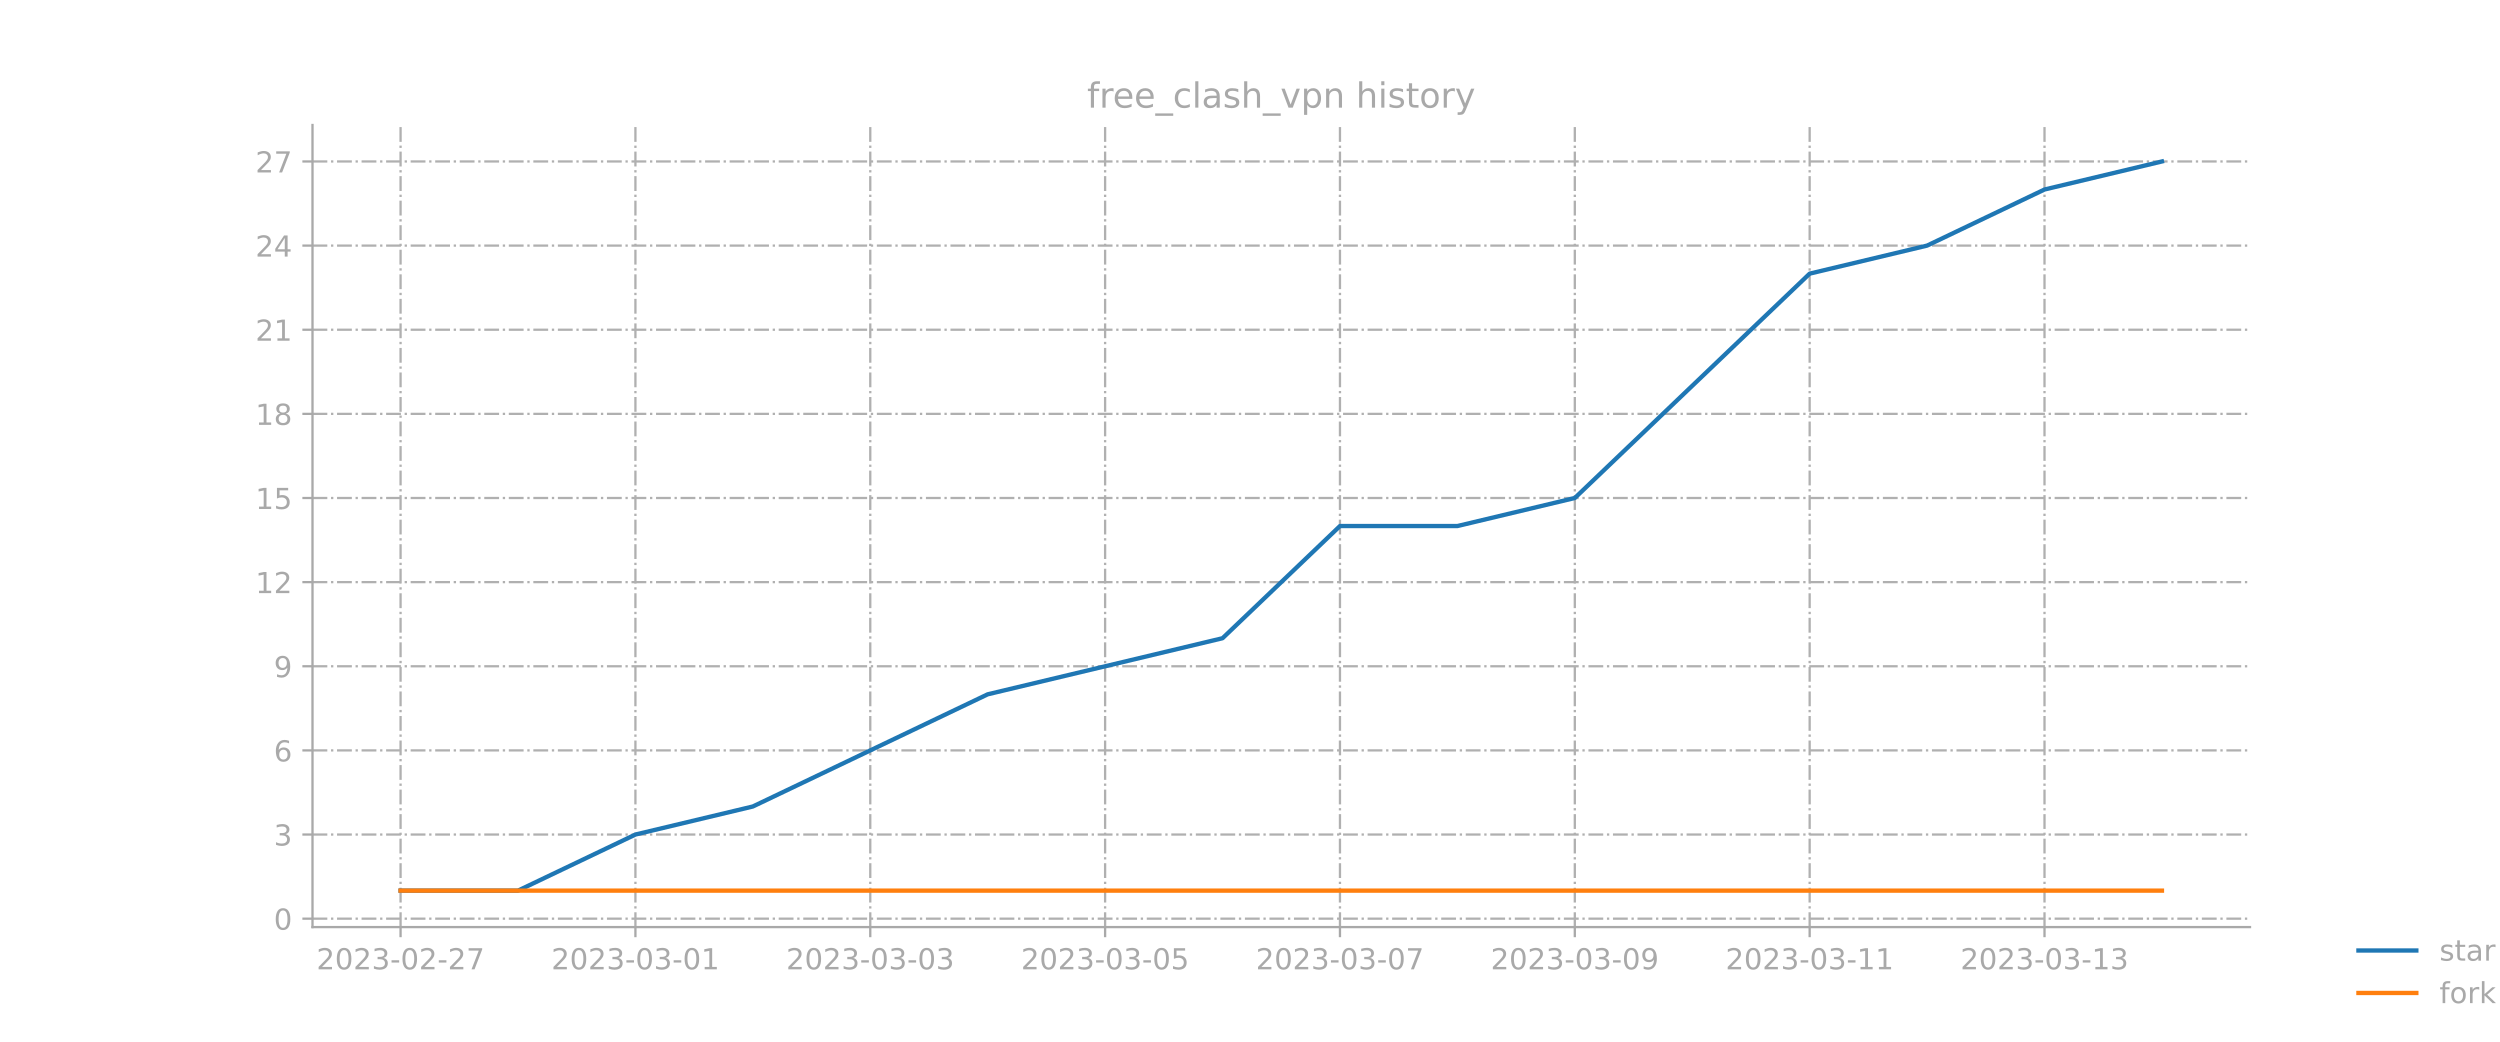
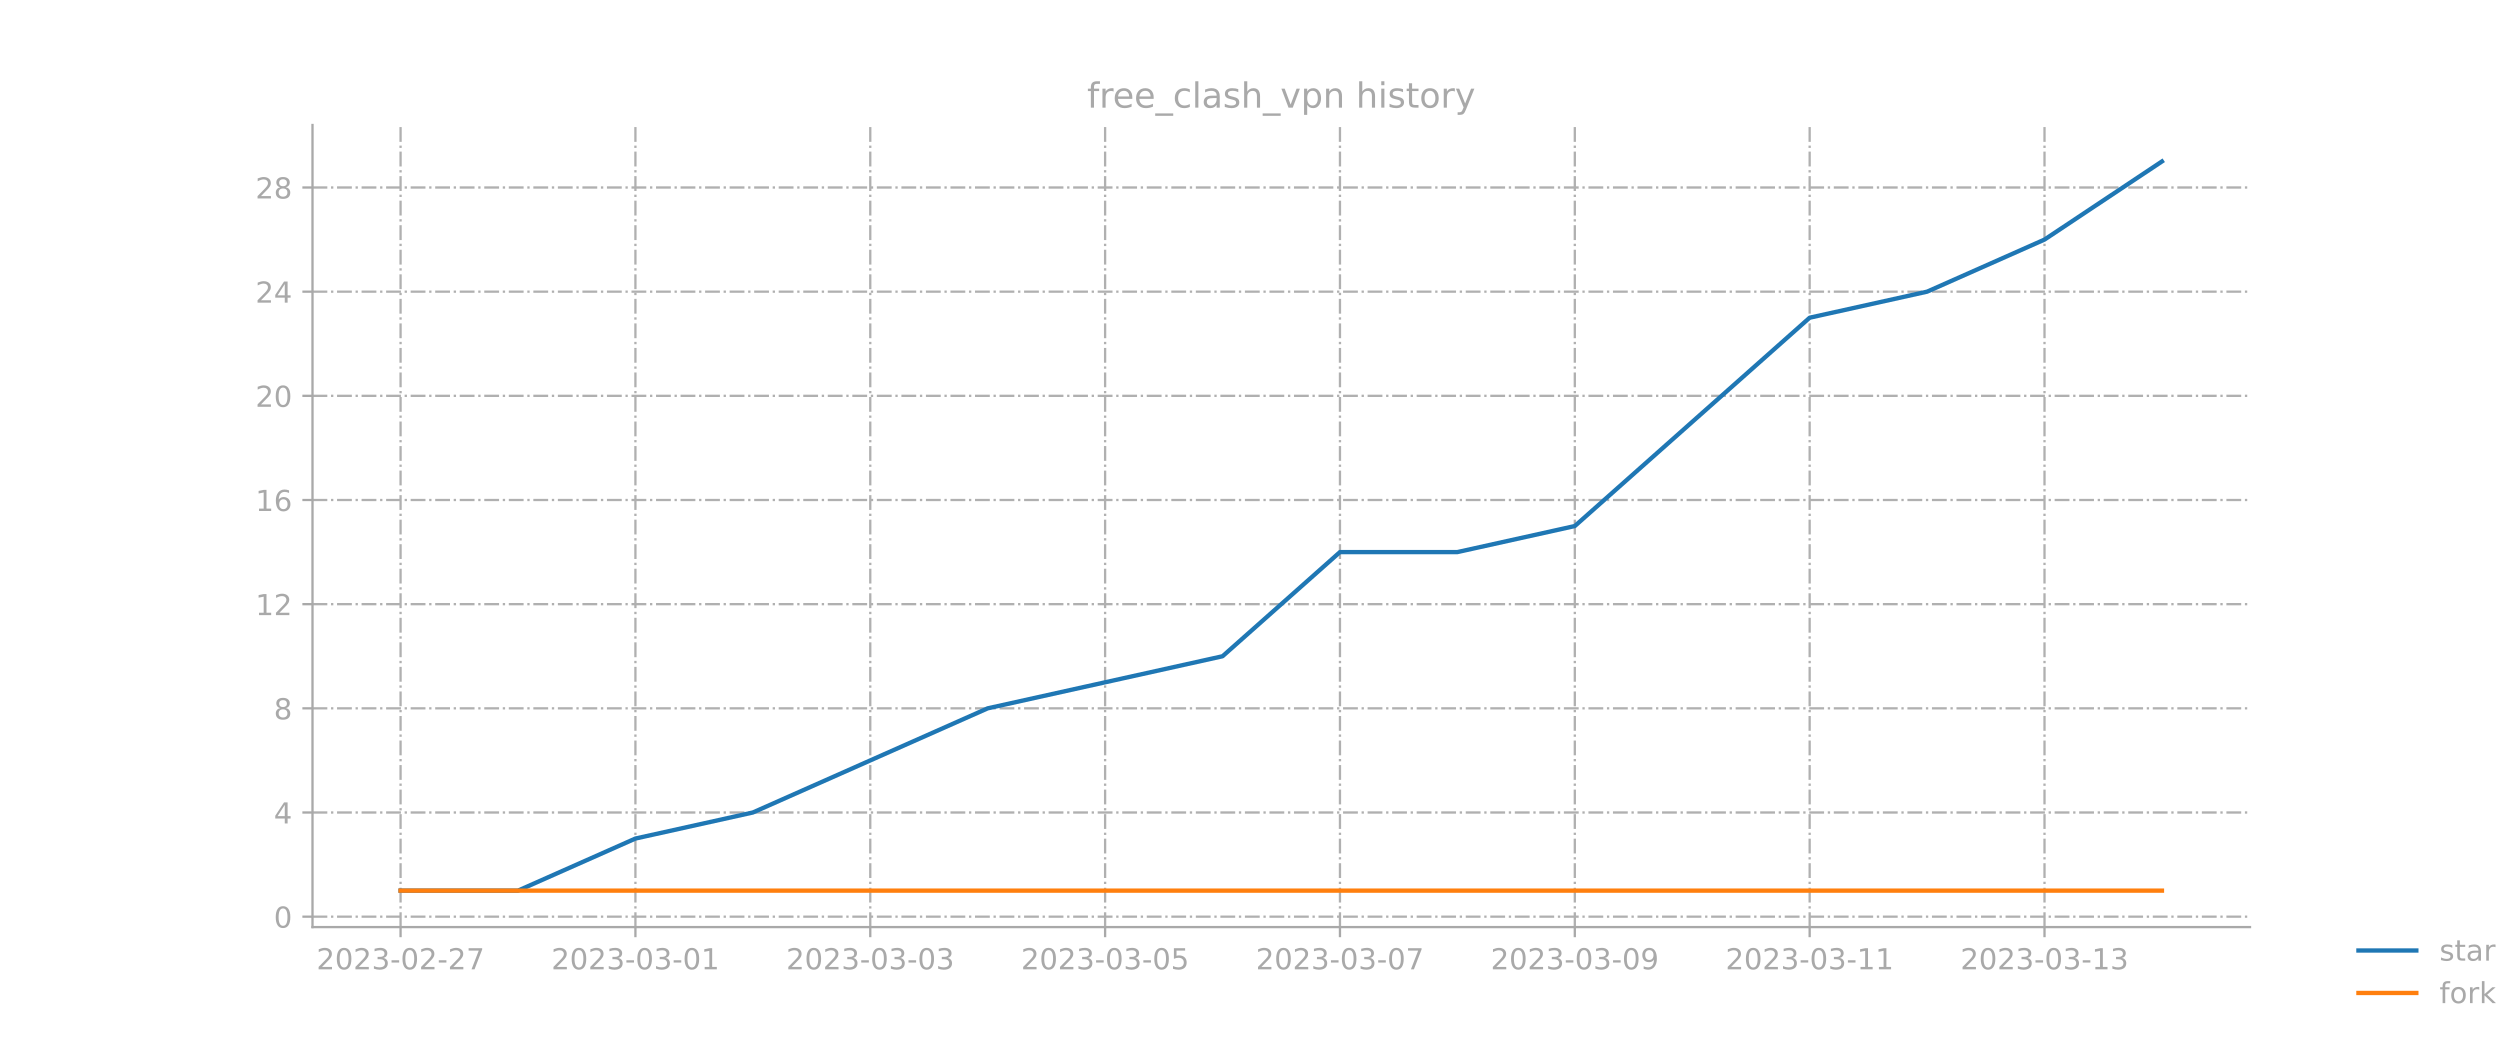
<svg xmlns="http://www.w3.org/2000/svg" xmlns:xlink="http://www.w3.org/1999/xlink" width="864pt" height="360pt" viewBox="0 0 864 360" version="1.1">
  <defs>
    <style type="text/css">*{stroke-linejoin: round; stroke-linecap: butt}</style>
  </defs>
  <g id="figure_1">
    <g id="patch_1">
      <path d="M 0 360  L 864 360  L 864 0  L 0 0  L 0 360  z " style="fill: none; opacity: 0" />
    </g>
    <g id="axes_1">
      <g id="patch_2">
        <path d="M 108 320.4  L 777.6 320.4  L 777.6 43.2  L 108 43.2  L 108 320.4  z " style="fill: none; opacity: 0" />
      </g>
      <g id="matplotlib.axis_1">
        <g id="xtick_1">
          <g id="line2d_1">
-             <path d="M 138.436 320.4  L 138.436 43.2  " clip-path="url(#p4482d2d69e)" style="fill: none; stroke-dasharray: 5.12,1.28,0.8,1.28; stroke-dashoffset: 0; stroke: #b0b0b0; stroke-width: 0.8" />
+             <path d="M 138.436 320.4  L 138.436 43.2  " clip-path="url(#pb72d100322)" style="fill: none; stroke-dasharray: 5.12,1.28,0.8,1.28; stroke-dashoffset: 0; stroke: #b0b0b0; stroke-width: 0.8" />
          </g>
          <g id="line2d_2">
            <defs>
-               <path id="m3c33c152c5" d="M 0 0  L 0 3.5  " style="stroke: #a9a9a9; stroke-width: 0.8" />
+               <path id="m848efcab27" d="M 0 0  L 0 3.5  " style="stroke: #a9a9a9; stroke-width: 0.8" />
            </defs>
            <g>
-               <use xlink:href="#m3c33c152c5" x="138.436" y="320.4" style="fill: #a9a9a9; stroke: #a9a9a9; stroke-width: 0.8" />
+               <use xlink:href="#m848efcab27" x="138.436" y="320.4" style="fill: #a9a9a9; stroke: #a9a9a9; stroke-width: 0.8" />
            </g>
          </g>
          <g id="text_1">
            <g style="fill: #a9a9a9" transform="translate(109.3786 334.9984) scale(0.1 -0.1)">
              <defs>
                <path id="DejaVuSans-32" d="M 1228 531  L 3431 531  L 3431 0  L 469 0  L 469 531  Q 828 903 1448 1529  Q 2069 2156 2228 2338  Q 2531 2678 2651 2914  Q 2772 3150 2772 3378  Q 2772 3750 2511 3984  Q 2250 4219 1831 4219  Q 1534 4219 1204 4116  Q 875 4013 500 3803  L 500 4441  Q 881 4594 1212 4672  Q 1544 4750 1819 4750  Q 2544 4750 2975 4387  Q 3406 4025 3406 3419  Q 3406 3131 3298 2873  Q 3191 2616 2906 2266  Q 2828 2175 2409 1742  Q 1991 1309 1228 531  z " transform="scale(0.015625)" />
                <path id="DejaVuSans-30" d="M 2034 4250  Q 1547 4250 1301 3770  Q 1056 3291 1056 2328  Q 1056 1369 1301 889  Q 1547 409 2034 409  Q 2525 409 2770 889  Q 3016 1369 3016 2328  Q 3016 3291 2770 3770  Q 2525 4250 2034 4250  z M 2034 4750  Q 2819 4750 3233 4129  Q 3647 3509 3647 2328  Q 3647 1150 3233 529  Q 2819 -91 2034 -91  Q 1250 -91 836 529  Q 422 1150 422 2328  Q 422 3509 836 4129  Q 1250 4750 2034 4750  z " transform="scale(0.015625)" />
                <path id="DejaVuSans-33" d="M 2597 2516  Q 3050 2419 3304 2112  Q 3559 1806 3559 1356  Q 3559 666 3084 287  Q 2609 -91 1734 -91  Q 1441 -91 1130 -33  Q 819 25 488 141  L 488 750  Q 750 597 1062 519  Q 1375 441 1716 441  Q 2309 441 2620 675  Q 2931 909 2931 1356  Q 2931 1769 2642 2001  Q 2353 2234 1838 2234  L 1294 2234  L 1294 2753  L 1863 2753  Q 2328 2753 2575 2939  Q 2822 3125 2822 3475  Q 2822 3834 2567 4026  Q 2313 4219 1838 4219  Q 1578 4219 1281 4162  Q 984 4106 628 3988  L 628 4550  Q 988 4650 1302 4700  Q 1616 4750 1894 4750  Q 2613 4750 3031 4423  Q 3450 4097 3450 3541  Q 3450 3153 3228 2886  Q 3006 2619 2597 2516  z " transform="scale(0.015625)" />
                <path id="DejaVuSans-2d" d="M 313 2009  L 1997 2009  L 1997 1497  L 313 1497  L 313 2009  z " transform="scale(0.015625)" />
                <path id="DejaVuSans-37" d="M 525 4666  L 3525 4666  L 3525 4397  L 1831 0  L 1172 0  L 2766 4134  L 525 4134  L 525 4666  z " transform="scale(0.015625)" />
              </defs>
              <use xlink:href="#DejaVuSans-32" />
              <use xlink:href="#DejaVuSans-30" x="63.623" />
              <use xlink:href="#DejaVuSans-32" x="127.246" />
              <use xlink:href="#DejaVuSans-33" x="190.869" />
              <use xlink:href="#DejaVuSans-2d" x="254.492" />
              <use xlink:href="#DejaVuSans-30" x="290.576" />
              <use xlink:href="#DejaVuSans-32" x="354.199" />
              <use xlink:href="#DejaVuSans-2d" x="417.822" />
              <use xlink:href="#DejaVuSans-32" x="453.906" />
              <use xlink:href="#DejaVuSans-37" x="517.529" />
            </g>
          </g>
        </g>
        <g id="xtick_2">
          <g id="line2d_3">
-             <path d="M 219.6 320.4  L 219.6 43.2  " clip-path="url(#p4482d2d69e)" style="fill: none; stroke-dasharray: 5.12,1.28,0.8,1.28; stroke-dashoffset: 0; stroke: #b0b0b0; stroke-width: 0.8" />
+             <path d="M 219.6 320.4  L 219.6 43.2  " clip-path="url(#pb72d100322)" style="fill: none; stroke-dasharray: 5.12,1.28,0.8,1.28; stroke-dashoffset: 0; stroke: #b0b0b0; stroke-width: 0.8" />
          </g>
          <g id="line2d_4">
            <g>
-               <use xlink:href="#m3c33c152c5" x="219.6" y="320.4" style="fill: #a9a9a9; stroke: #a9a9a9; stroke-width: 0.8" />
+               <use xlink:href="#m848efcab27" x="219.6" y="320.4" style="fill: #a9a9a9; stroke: #a9a9a9; stroke-width: 0.8" />
            </g>
          </g>
          <g id="text_2">
            <g style="fill: #a9a9a9" transform="translate(190.5422 334.9984) scale(0.1 -0.1)">
              <defs>
                <path id="DejaVuSans-31" d="M 794 531  L 1825 531  L 1825 4091  L 703 3866  L 703 4441  L 1819 4666  L 2450 4666  L 2450 531  L 3481 531  L 3481 0  L 794 0  L 794 531  z " transform="scale(0.015625)" />
              </defs>
              <use xlink:href="#DejaVuSans-32" />
              <use xlink:href="#DejaVuSans-30" x="63.623" />
              <use xlink:href="#DejaVuSans-32" x="127.246" />
              <use xlink:href="#DejaVuSans-33" x="190.869" />
              <use xlink:href="#DejaVuSans-2d" x="254.492" />
              <use xlink:href="#DejaVuSans-30" x="290.576" />
              <use xlink:href="#DejaVuSans-33" x="354.199" />
              <use xlink:href="#DejaVuSans-2d" x="417.822" />
              <use xlink:href="#DejaVuSans-30" x="453.906" />
              <use xlink:href="#DejaVuSans-31" x="517.529" />
            </g>
          </g>
        </g>
        <g id="xtick_3">
          <g id="line2d_5">
-             <path d="M 300.764 320.4  L 300.764 43.2  " clip-path="url(#p4482d2d69e)" style="fill: none; stroke-dasharray: 5.12,1.28,0.8,1.28; stroke-dashoffset: 0; stroke: #b0b0b0; stroke-width: 0.8" />
+             <path d="M 300.764 320.4  L 300.764 43.2  " clip-path="url(#pb72d100322)" style="fill: none; stroke-dasharray: 5.12,1.28,0.8,1.28; stroke-dashoffset: 0; stroke: #b0b0b0; stroke-width: 0.8" />
          </g>
          <g id="line2d_6">
            <g>
-               <use xlink:href="#m3c33c152c5" x="300.764" y="320.4" style="fill: #a9a9a9; stroke: #a9a9a9; stroke-width: 0.8" />
+               <use xlink:href="#m848efcab27" x="300.764" y="320.4" style="fill: #a9a9a9; stroke: #a9a9a9; stroke-width: 0.8" />
            </g>
          </g>
          <g id="text_3">
            <g style="fill: #a9a9a9" transform="translate(271.7058 334.9984) scale(0.1 -0.1)">
              <use xlink:href="#DejaVuSans-32" />
              <use xlink:href="#DejaVuSans-30" x="63.623" />
              <use xlink:href="#DejaVuSans-32" x="127.246" />
              <use xlink:href="#DejaVuSans-33" x="190.869" />
              <use xlink:href="#DejaVuSans-2d" x="254.492" />
              <use xlink:href="#DejaVuSans-30" x="290.576" />
              <use xlink:href="#DejaVuSans-33" x="354.199" />
              <use xlink:href="#DejaVuSans-2d" x="417.822" />
              <use xlink:href="#DejaVuSans-30" x="453.906" />
              <use xlink:href="#DejaVuSans-33" x="517.529" />
            </g>
          </g>
        </g>
        <g id="xtick_4">
          <g id="line2d_7">
-             <path d="M 381.927 320.4  L 381.927 43.2  " clip-path="url(#p4482d2d69e)" style="fill: none; stroke-dasharray: 5.12,1.28,0.8,1.28; stroke-dashoffset: 0; stroke: #b0b0b0; stroke-width: 0.8" />
+             <path d="M 381.927 320.4  L 381.927 43.2  " clip-path="url(#pb72d100322)" style="fill: none; stroke-dasharray: 5.12,1.28,0.8,1.28; stroke-dashoffset: 0; stroke: #b0b0b0; stroke-width: 0.8" />
          </g>
          <g id="line2d_8">
            <g>
-               <use xlink:href="#m3c33c152c5" x="381.927" y="320.4" style="fill: #a9a9a9; stroke: #a9a9a9; stroke-width: 0.8" />
+               <use xlink:href="#m848efcab27" x="381.927" y="320.4" style="fill: #a9a9a9; stroke: #a9a9a9; stroke-width: 0.8" />
            </g>
          </g>
          <g id="text_4">
            <g style="fill: #a9a9a9" transform="translate(352.8695 334.9984) scale(0.1 -0.1)">
              <defs>
                <path id="DejaVuSans-35" d="M 691 4666  L 3169 4666  L 3169 4134  L 1269 4134  L 1269 2991  Q 1406 3038 1543 3061  Q 1681 3084 1819 3084  Q 2600 3084 3056 2656  Q 3513 2228 3513 1497  Q 3513 744 3044 326  Q 2575 -91 1722 -91  Q 1428 -91 1123 -41  Q 819 9 494 109  L 494 744  Q 775 591 1075 516  Q 1375 441 1709 441  Q 2250 441 2565 725  Q 2881 1009 2881 1497  Q 2881 1984 2565 2268  Q 2250 2553 1709 2553  Q 1456 2553 1204 2497  Q 953 2441 691 2322  L 691 4666  z " transform="scale(0.015625)" />
              </defs>
              <use xlink:href="#DejaVuSans-32" />
              <use xlink:href="#DejaVuSans-30" x="63.623" />
              <use xlink:href="#DejaVuSans-32" x="127.246" />
              <use xlink:href="#DejaVuSans-33" x="190.869" />
              <use xlink:href="#DejaVuSans-2d" x="254.492" />
              <use xlink:href="#DejaVuSans-30" x="290.576" />
              <use xlink:href="#DejaVuSans-33" x="354.199" />
              <use xlink:href="#DejaVuSans-2d" x="417.822" />
              <use xlink:href="#DejaVuSans-30" x="453.906" />
              <use xlink:href="#DejaVuSans-35" x="517.529" />
            </g>
          </g>
        </g>
        <g id="xtick_5">
          <g id="line2d_9">
-             <path d="M 463.091 320.4  L 463.091 43.2  " clip-path="url(#p4482d2d69e)" style="fill: none; stroke-dasharray: 5.12,1.28,0.8,1.28; stroke-dashoffset: 0; stroke: #b0b0b0; stroke-width: 0.8" />
+             <path d="M 463.091 320.4  L 463.091 43.2  " clip-path="url(#pb72d100322)" style="fill: none; stroke-dasharray: 5.12,1.28,0.8,1.28; stroke-dashoffset: 0; stroke: #b0b0b0; stroke-width: 0.8" />
          </g>
          <g id="line2d_10">
            <g>
-               <use xlink:href="#m3c33c152c5" x="463.091" y="320.4" style="fill: #a9a9a9; stroke: #a9a9a9; stroke-width: 0.8" />
+               <use xlink:href="#m848efcab27" x="463.091" y="320.4" style="fill: #a9a9a9; stroke: #a9a9a9; stroke-width: 0.8" />
            </g>
          </g>
          <g id="text_5">
            <g style="fill: #a9a9a9" transform="translate(434.0331 334.9984) scale(0.1 -0.1)">
              <use xlink:href="#DejaVuSans-32" />
              <use xlink:href="#DejaVuSans-30" x="63.623" />
              <use xlink:href="#DejaVuSans-32" x="127.246" />
              <use xlink:href="#DejaVuSans-33" x="190.869" />
              <use xlink:href="#DejaVuSans-2d" x="254.492" />
              <use xlink:href="#DejaVuSans-30" x="290.576" />
              <use xlink:href="#DejaVuSans-33" x="354.199" />
              <use xlink:href="#DejaVuSans-2d" x="417.822" />
              <use xlink:href="#DejaVuSans-30" x="453.906" />
              <use xlink:href="#DejaVuSans-37" x="517.529" />
            </g>
          </g>
        </g>
        <g id="xtick_6">
          <g id="line2d_11">
-             <path d="M 544.255 320.4  L 544.255 43.2  " clip-path="url(#p4482d2d69e)" style="fill: none; stroke-dasharray: 5.12,1.28,0.8,1.28; stroke-dashoffset: 0; stroke: #b0b0b0; stroke-width: 0.8" />
+             <path d="M 544.255 320.4  L 544.255 43.2  " clip-path="url(#pb72d100322)" style="fill: none; stroke-dasharray: 5.12,1.28,0.8,1.28; stroke-dashoffset: 0; stroke: #b0b0b0; stroke-width: 0.8" />
          </g>
          <g id="line2d_12">
            <g>
-               <use xlink:href="#m3c33c152c5" x="544.255" y="320.4" style="fill: #a9a9a9; stroke: #a9a9a9; stroke-width: 0.8" />
+               <use xlink:href="#m848efcab27" x="544.255" y="320.4" style="fill: #a9a9a9; stroke: #a9a9a9; stroke-width: 0.8" />
            </g>
          </g>
          <g id="text_6">
            <g style="fill: #a9a9a9" transform="translate(515.1967 334.9984) scale(0.1 -0.1)">
              <defs>
                <path id="DejaVuSans-39" d="M 703 97  L 703 672  Q 941 559 1184 500  Q 1428 441 1663 441  Q 2288 441 2617 861  Q 2947 1281 2994 2138  Q 2813 1869 2534 1725  Q 2256 1581 1919 1581  Q 1219 1581 811 2004  Q 403 2428 403 3163  Q 403 3881 828 4315  Q 1253 4750 1959 4750  Q 2769 4750 3195 4129  Q 3622 3509 3622 2328  Q 3622 1225 3098 567  Q 2575 -91 1691 -91  Q 1453 -91 1209 -44  Q 966 3 703 97  z M 1959 2075  Q 2384 2075 2632 2365  Q 2881 2656 2881 3163  Q 2881 3666 2632 3958  Q 2384 4250 1959 4250  Q 1534 4250 1286 3958  Q 1038 3666 1038 3163  Q 1038 2656 1286 2365  Q 1534 2075 1959 2075  z " transform="scale(0.015625)" />
              </defs>
              <use xlink:href="#DejaVuSans-32" />
              <use xlink:href="#DejaVuSans-30" x="63.623" />
              <use xlink:href="#DejaVuSans-32" x="127.246" />
              <use xlink:href="#DejaVuSans-33" x="190.869" />
              <use xlink:href="#DejaVuSans-2d" x="254.492" />
              <use xlink:href="#DejaVuSans-30" x="290.576" />
              <use xlink:href="#DejaVuSans-33" x="354.199" />
              <use xlink:href="#DejaVuSans-2d" x="417.822" />
              <use xlink:href="#DejaVuSans-30" x="453.906" />
              <use xlink:href="#DejaVuSans-39" x="517.529" />
            </g>
          </g>
        </g>
        <g id="xtick_7">
          <g id="line2d_13">
-             <path d="M 625.418 320.4  L 625.418 43.2  " clip-path="url(#p4482d2d69e)" style="fill: none; stroke-dasharray: 5.12,1.28,0.8,1.28; stroke-dashoffset: 0; stroke: #b0b0b0; stroke-width: 0.8" />
+             <path d="M 625.418 320.4  L 625.418 43.2  " clip-path="url(#pb72d100322)" style="fill: none; stroke-dasharray: 5.12,1.28,0.8,1.28; stroke-dashoffset: 0; stroke: #b0b0b0; stroke-width: 0.8" />
          </g>
          <g id="line2d_14">
            <g>
-               <use xlink:href="#m3c33c152c5" x="625.418" y="320.4" style="fill: #a9a9a9; stroke: #a9a9a9; stroke-width: 0.8" />
+               <use xlink:href="#m848efcab27" x="625.418" y="320.4" style="fill: #a9a9a9; stroke: #a9a9a9; stroke-width: 0.8" />
            </g>
          </g>
          <g id="text_7">
            <g style="fill: #a9a9a9" transform="translate(596.3604 334.9984) scale(0.1 -0.1)">
              <use xlink:href="#DejaVuSans-32" />
              <use xlink:href="#DejaVuSans-30" x="63.623" />
              <use xlink:href="#DejaVuSans-32" x="127.246" />
              <use xlink:href="#DejaVuSans-33" x="190.869" />
              <use xlink:href="#DejaVuSans-2d" x="254.492" />
              <use xlink:href="#DejaVuSans-30" x="290.576" />
              <use xlink:href="#DejaVuSans-33" x="354.199" />
              <use xlink:href="#DejaVuSans-2d" x="417.822" />
              <use xlink:href="#DejaVuSans-31" x="453.906" />
              <use xlink:href="#DejaVuSans-31" x="517.529" />
            </g>
          </g>
        </g>
        <g id="xtick_8">
          <g id="line2d_15">
-             <path d="M 706.582 320.4  L 706.582 43.2  " clip-path="url(#p4482d2d69e)" style="fill: none; stroke-dasharray: 5.12,1.28,0.8,1.28; stroke-dashoffset: 0; stroke: #b0b0b0; stroke-width: 0.8" />
+             <path d="M 706.582 320.4  L 706.582 43.2  " clip-path="url(#pb72d100322)" style="fill: none; stroke-dasharray: 5.12,1.28,0.8,1.28; stroke-dashoffset: 0; stroke: #b0b0b0; stroke-width: 0.8" />
          </g>
          <g id="line2d_16">
            <g>
-               <use xlink:href="#m3c33c152c5" x="706.582" y="320.4" style="fill: #a9a9a9; stroke: #a9a9a9; stroke-width: 0.8" />
+               <use xlink:href="#m848efcab27" x="706.582" y="320.4" style="fill: #a9a9a9; stroke: #a9a9a9; stroke-width: 0.8" />
            </g>
          </g>
          <g id="text_8">
            <g style="fill: #a9a9a9" transform="translate(677.524 334.9984) scale(0.1 -0.1)">
              <use xlink:href="#DejaVuSans-32" />
              <use xlink:href="#DejaVuSans-30" x="63.623" />
              <use xlink:href="#DejaVuSans-32" x="127.246" />
              <use xlink:href="#DejaVuSans-33" x="190.869" />
              <use xlink:href="#DejaVuSans-2d" x="254.492" />
              <use xlink:href="#DejaVuSans-30" x="290.576" />
              <use xlink:href="#DejaVuSans-33" x="354.199" />
              <use xlink:href="#DejaVuSans-2d" x="417.822" />
              <use xlink:href="#DejaVuSans-31" x="453.906" />
              <use xlink:href="#DejaVuSans-33" x="517.529" />
            </g>
          </g>
        </g>
      </g>
      <g id="matplotlib.axis_2">
        <g id="ytick_1">
          <g id="line2d_17">
-             <path d="M 108 317.492  L 777.6 317.492  " clip-path="url(#p4482d2d69e)" style="fill: none; stroke-dasharray: 5.12,1.28,0.8,1.28; stroke-dashoffset: 0; stroke: #b0b0b0; stroke-width: 0.8" />
+             <path d="M 108 316.8  L 777.6 316.8  " clip-path="url(#pb72d100322)" style="fill: none; stroke-dasharray: 5.12,1.28,0.8,1.28; stroke-dashoffset: 0; stroke: #b0b0b0; stroke-width: 0.8" />
          </g>
          <g id="line2d_18">
            <defs>
-               <path id="m47f2a3d8b4" d="M 0 0  L -3.5 0  " style="stroke: #a9a9a9; stroke-width: 0.8" />
+               <path id="m5b5fbbdd17" d="M 0 0  L -3.5 0  " style="stroke: #a9a9a9; stroke-width: 0.8" />
            </defs>
            <g>
-               <use xlink:href="#m47f2a3d8b4" x="108" y="317.492" style="fill: #a9a9a9; stroke: #a9a9a9; stroke-width: 0.8" />
+               <use xlink:href="#m5b5fbbdd17" x="108" y="316.8" style="fill: #a9a9a9; stroke: #a9a9a9; stroke-width: 0.8" />
            </g>
          </g>
          <g id="text_9">
-             <g style="fill: #a9a9a9" transform="translate(94.6375 321.2915) scale(0.1 -0.1)">
+             <g style="fill: #a9a9a9" transform="translate(94.6375 320.5992) scale(0.1 -0.1)">
              <use xlink:href="#DejaVuSans-30" />
            </g>
          </g>
        </g>
        <g id="ytick_2">
          <g id="line2d_19">
-             <path d="M 108 288.415  L 777.6 288.415  " clip-path="url(#p4482d2d69e)" style="fill: none; stroke-dasharray: 5.12,1.28,0.8,1.28; stroke-dashoffset: 0; stroke: #b0b0b0; stroke-width: 0.8" />
+             <path d="M 108 280.8  L 777.6 280.8  " clip-path="url(#pb72d100322)" style="fill: none; stroke-dasharray: 5.12,1.28,0.8,1.28; stroke-dashoffset: 0; stroke: #b0b0b0; stroke-width: 0.8" />
          </g>
          <g id="line2d_20">
            <g>
-               <use xlink:href="#m47f2a3d8b4" x="108" y="288.415" style="fill: #a9a9a9; stroke: #a9a9a9; stroke-width: 0.8" />
+               <use xlink:href="#m5b5fbbdd17" x="108" y="280.8" style="fill: #a9a9a9; stroke: #a9a9a9; stroke-width: 0.8" />
            </g>
          </g>
          <g id="text_10">
-             <g style="fill: #a9a9a9" transform="translate(94.6375 292.2146) scale(0.1 -0.1)">
-               <use xlink:href="#DejaVuSans-33" />
+             <g style="fill: #a9a9a9" transform="translate(94.6375 284.5992) scale(0.1 -0.1)">
+               <defs>
+                 <path id="DejaVuSans-34" d="M 2419 4116  L 825 1625  L 2419 1625  L 2419 4116  z M 2253 4666  L 3047 4666  L 3047 1625  L 3713 1625  L 3713 1100  L 3047 1100  L 3047 0  L 2419 0  L 2419 1100  L 313 1100  L 313 1709  L 2253 4666  z " transform="scale(0.015625)" />
+               </defs>
+               <use xlink:href="#DejaVuSans-34" />
            </g>
          </g>
        </g>
        <g id="ytick_3">
          <g id="line2d_21">
-             <path d="M 108 259.338  L 777.6 259.338  " clip-path="url(#p4482d2d69e)" style="fill: none; stroke-dasharray: 5.12,1.28,0.8,1.28; stroke-dashoffset: 0; stroke: #b0b0b0; stroke-width: 0.8" />
+             <path d="M 108 244.8  L 777.6 244.8  " clip-path="url(#pb72d100322)" style="fill: none; stroke-dasharray: 5.12,1.28,0.8,1.28; stroke-dashoffset: 0; stroke: #b0b0b0; stroke-width: 0.8" />
          </g>
          <g id="line2d_22">
            <g>
-               <use xlink:href="#m47f2a3d8b4" x="108" y="259.338" style="fill: #a9a9a9; stroke: #a9a9a9; stroke-width: 0.8" />
+               <use xlink:href="#m5b5fbbdd17" x="108" y="244.8" style="fill: #a9a9a9; stroke: #a9a9a9; stroke-width: 0.8" />
            </g>
          </g>
          <g id="text_11">
-             <g style="fill: #a9a9a9" transform="translate(94.6375 263.1377) scale(0.1 -0.1)">
-               <defs>
-                 <path id="DejaVuSans-36" d="M 2113 2584  Q 1688 2584 1439 2293  Q 1191 2003 1191 1497  Q 1191 994 1439 701  Q 1688 409 2113 409  Q 2538 409 2786 701  Q 3034 994 3034 1497  Q 3034 2003 2786 2293  Q 2538 2584 2113 2584  z M 3366 4563  L 3366 3988  Q 3128 4100 2886 4159  Q 2644 4219 2406 4219  Q 1781 4219 1451 3797  Q 1122 3375 1075 2522  Q 1259 2794 1537 2939  Q 1816 3084 2150 3084  Q 2853 3084 3261 2657  Q 3669 2231 3669 1497  Q 3669 778 3244 343  Q 2819 -91 2113 -91  Q 1303 -91 875 529  Q 447 1150 447 2328  Q 447 3434 972 4092  Q 1497 4750 2381 4750  Q 2619 4750 2861 4703  Q 3103 4656 3366 4563  z " transform="scale(0.015625)" />
-               </defs>
-               <use xlink:href="#DejaVuSans-36" />
+             <g style="fill: #a9a9a9" transform="translate(94.6375 248.5992) scale(0.1 -0.1)">
+               <defs>
+                 <path id="DejaVuSans-38" d="M 2034 2216  Q 1584 2216 1326 1975  Q 1069 1734 1069 1313  Q 1069 891 1326 650  Q 1584 409 2034 409  Q 2484 409 2743 651  Q 3003 894 3003 1313  Q 3003 1734 2745 1975  Q 2488 2216 2034 2216  z M 1403 2484  Q 997 2584 770 2862  Q 544 3141 544 3541  Q 544 4100 942 4425  Q 1341 4750 2034 4750  Q 2731 4750 3128 4425  Q 3525 4100 3525 3541  Q 3525 3141 3298 2862  Q 3072 2584 2669 2484  Q 3125 2378 3379 2068  Q 3634 1759 3634 1313  Q 3634 634 3220 271  Q 2806 -91 2034 -91  Q 1263 -91 848 271  Q 434 634 434 1313  Q 434 1759 690 2068  Q 947 2378 1403 2484  z M 1172 3481  Q 1172 3119 1398 2916  Q 1625 2713 2034 2713  Q 2441 2713 2670 2916  Q 2900 3119 2900 3481  Q 2900 3844 2670 4047  Q 2441 4250 2034 4250  Q 1625 4250 1398 4047  Q 1172 3844 1172 3481  z " transform="scale(0.015625)" />
+               </defs>
+               <use xlink:href="#DejaVuSans-38" />
            </g>
          </g>
        </g>
        <g id="ytick_4">
          <g id="line2d_23">
-             <path d="M 108 230.262  L 777.6 230.262  " clip-path="url(#p4482d2d69e)" style="fill: none; stroke-dasharray: 5.12,1.28,0.8,1.28; stroke-dashoffset: 0; stroke: #b0b0b0; stroke-width: 0.8" />
+             <path d="M 108 208.8  L 777.6 208.8  " clip-path="url(#pb72d100322)" style="fill: none; stroke-dasharray: 5.12,1.28,0.8,1.28; stroke-dashoffset: 0; stroke: #b0b0b0; stroke-width: 0.8" />
          </g>
          <g id="line2d_24">
            <g>
-               <use xlink:href="#m47f2a3d8b4" x="108" y="230.262" style="fill: #a9a9a9; stroke: #a9a9a9; stroke-width: 0.8" />
+               <use xlink:href="#m5b5fbbdd17" x="108" y="208.8" style="fill: #a9a9a9; stroke: #a9a9a9; stroke-width: 0.8" />
            </g>
          </g>
          <g id="text_12">
-             <g style="fill: #a9a9a9" transform="translate(94.6375 234.0608) scale(0.1 -0.1)">
-               <use xlink:href="#DejaVuSans-39" />
+             <g style="fill: #a9a9a9" transform="translate(88.275 212.5992) scale(0.1 -0.1)">
+               <use xlink:href="#DejaVuSans-31" />
+               <use xlink:href="#DejaVuSans-32" x="63.623" />
            </g>
          </g>
        </g>
        <g id="ytick_5">
          <g id="line2d_25">
-             <path d="M 108 201.185  L 777.6 201.185  " clip-path="url(#p4482d2d69e)" style="fill: none; stroke-dasharray: 5.12,1.28,0.8,1.28; stroke-dashoffset: 0; stroke: #b0b0b0; stroke-width: 0.8" />
+             <path d="M 108 172.8  L 777.6 172.8  " clip-path="url(#pb72d100322)" style="fill: none; stroke-dasharray: 5.12,1.28,0.8,1.28; stroke-dashoffset: 0; stroke: #b0b0b0; stroke-width: 0.8" />
          </g>
          <g id="line2d_26">
            <g>
-               <use xlink:href="#m47f2a3d8b4" x="108" y="201.185" style="fill: #a9a9a9; stroke: #a9a9a9; stroke-width: 0.8" />
+               <use xlink:href="#m5b5fbbdd17" x="108" y="172.8" style="fill: #a9a9a9; stroke: #a9a9a9; stroke-width: 0.8" />
            </g>
          </g>
          <g id="text_13">
-             <g style="fill: #a9a9a9" transform="translate(88.275 204.9838) scale(0.1 -0.1)">
+             <g style="fill: #a9a9a9" transform="translate(88.275 176.5992) scale(0.1 -0.1)">
+               <defs>
+                 <path id="DejaVuSans-36" d="M 2113 2584  Q 1688 2584 1439 2293  Q 1191 2003 1191 1497  Q 1191 994 1439 701  Q 1688 409 2113 409  Q 2538 409 2786 701  Q 3034 994 3034 1497  Q 3034 2003 2786 2293  Q 2538 2584 2113 2584  z M 3366 4563  L 3366 3988  Q 3128 4100 2886 4159  Q 2644 4219 2406 4219  Q 1781 4219 1451 3797  Q 1122 3375 1075 2522  Q 1259 2794 1537 2939  Q 1816 3084 2150 3084  Q 2853 3084 3261 2657  Q 3669 2231 3669 1497  Q 3669 778 3244 343  Q 2819 -91 2113 -91  Q 1303 -91 875 529  Q 447 1150 447 2328  Q 447 3434 972 4092  Q 1497 4750 2381 4750  Q 2619 4750 2861 4703  Q 3103 4656 3366 4563  z " transform="scale(0.015625)" />
+               </defs>
              <use xlink:href="#DejaVuSans-31" />
-               <use xlink:href="#DejaVuSans-32" x="63.623" />
+               <use xlink:href="#DejaVuSans-36" x="63.623" />
            </g>
          </g>
        </g>
        <g id="ytick_6">
          <g id="line2d_27">
-             <path d="M 108 172.108  L 777.6 172.108  " clip-path="url(#p4482d2d69e)" style="fill: none; stroke-dasharray: 5.12,1.28,0.8,1.28; stroke-dashoffset: 0; stroke: #b0b0b0; stroke-width: 0.8" />
+             <path d="M 108 136.8  L 777.6 136.8  " clip-path="url(#pb72d100322)" style="fill: none; stroke-dasharray: 5.12,1.28,0.8,1.28; stroke-dashoffset: 0; stroke: #b0b0b0; stroke-width: 0.8" />
          </g>
          <g id="line2d_28">
            <g>
-               <use xlink:href="#m47f2a3d8b4" x="108" y="172.108" style="fill: #a9a9a9; stroke: #a9a9a9; stroke-width: 0.8" />
+               <use xlink:href="#m5b5fbbdd17" x="108" y="136.8" style="fill: #a9a9a9; stroke: #a9a9a9; stroke-width: 0.8" />
            </g>
          </g>
          <g id="text_14">
-             <g style="fill: #a9a9a9" transform="translate(88.275 175.9069) scale(0.1 -0.1)">
-               <use xlink:href="#DejaVuSans-31" />
-               <use xlink:href="#DejaVuSans-35" x="63.623" />
+             <g style="fill: #a9a9a9" transform="translate(88.275 140.5992) scale(0.1 -0.1)">
+               <use xlink:href="#DejaVuSans-32" />
+               <use xlink:href="#DejaVuSans-30" x="63.623" />
            </g>
          </g>
        </g>
        <g id="ytick_7">
          <g id="line2d_29">
-             <path d="M 108 143.031  L 777.6 143.031  " clip-path="url(#p4482d2d69e)" style="fill: none; stroke-dasharray: 5.12,1.28,0.8,1.28; stroke-dashoffset: 0; stroke: #b0b0b0; stroke-width: 0.8" />
+             <path d="M 108 100.8  L 777.6 100.8  " clip-path="url(#pb72d100322)" style="fill: none; stroke-dasharray: 5.12,1.28,0.8,1.28; stroke-dashoffset: 0; stroke: #b0b0b0; stroke-width: 0.8" />
          </g>
          <g id="line2d_30">
            <g>
-               <use xlink:href="#m47f2a3d8b4" x="108" y="143.031" style="fill: #a9a9a9; stroke: #a9a9a9; stroke-width: 0.8" />
+               <use xlink:href="#m5b5fbbdd17" x="108" y="100.8" style="fill: #a9a9a9; stroke: #a9a9a9; stroke-width: 0.8" />
            </g>
          </g>
          <g id="text_15">
-             <g style="fill: #a9a9a9" transform="translate(88.275 146.83) scale(0.1 -0.1)">
-               <defs>
-                 <path id="DejaVuSans-38" d="M 2034 2216  Q 1584 2216 1326 1975  Q 1069 1734 1069 1313  Q 1069 891 1326 650  Q 1584 409 2034 409  Q 2484 409 2743 651  Q 3003 894 3003 1313  Q 3003 1734 2745 1975  Q 2488 2216 2034 2216  z M 1403 2484  Q 997 2584 770 2862  Q 544 3141 544 3541  Q 544 4100 942 4425  Q 1341 4750 2034 4750  Q 2731 4750 3128 4425  Q 3525 4100 3525 3541  Q 3525 3141 3298 2862  Q 3072 2584 2669 2484  Q 3125 2378 3379 2068  Q 3634 1759 3634 1313  Q 3634 634 3220 271  Q 2806 -91 2034 -91  Q 1263 -91 848 271  Q 434 634 434 1313  Q 434 1759 690 2068  Q 947 2378 1403 2484  z M 1172 3481  Q 1172 3119 1398 2916  Q 1625 2713 2034 2713  Q 2441 2713 2670 2916  Q 2900 3119 2900 3481  Q 2900 3844 2670 4047  Q 2441 4250 2034 4250  Q 1625 4250 1398 4047  Q 1172 3844 1172 3481  z " transform="scale(0.015625)" />
-               </defs>
-               <use xlink:href="#DejaVuSans-31" />
-               <use xlink:href="#DejaVuSans-38" x="63.623" />
+             <g style="fill: #a9a9a9" transform="translate(88.275 104.5992) scale(0.1 -0.1)">
+               <use xlink:href="#DejaVuSans-32" />
+               <use xlink:href="#DejaVuSans-34" x="63.623" />
            </g>
          </g>
        </g>
        <g id="ytick_8">
          <g id="line2d_31">
-             <path d="M 108 113.954  L 777.6 113.954  " clip-path="url(#p4482d2d69e)" style="fill: none; stroke-dasharray: 5.12,1.28,0.8,1.28; stroke-dashoffset: 0; stroke: #b0b0b0; stroke-width: 0.8" />
+             <path d="M 108 64.8  L 777.6 64.8  " clip-path="url(#pb72d100322)" style="fill: none; stroke-dasharray: 5.12,1.28,0.8,1.28; stroke-dashoffset: 0; stroke: #b0b0b0; stroke-width: 0.8" />
          </g>
          <g id="line2d_32">
            <g>
-               <use xlink:href="#m47f2a3d8b4" x="108" y="113.954" style="fill: #a9a9a9; stroke: #a9a9a9; stroke-width: 0.8" />
+               <use xlink:href="#m5b5fbbdd17" x="108" y="64.8" style="fill: #a9a9a9; stroke: #a9a9a9; stroke-width: 0.8" />
            </g>
          </g>
          <g id="text_16">
-             <g style="fill: #a9a9a9" transform="translate(88.275 117.7531) scale(0.1 -0.1)">
-               <use xlink:href="#DejaVuSans-32" />
-               <use xlink:href="#DejaVuSans-31" x="63.623" />
-             </g>
-           </g>
-         </g>
-         <g id="ytick_9">
-           <g id="line2d_33">
-             <path d="M 108 84.877  L 777.6 84.877  " clip-path="url(#p4482d2d69e)" style="fill: none; stroke-dasharray: 5.12,1.28,0.8,1.28; stroke-dashoffset: 0; stroke: #b0b0b0; stroke-width: 0.8" />
-           </g>
-           <g id="line2d_34">
-             <g>
-               <use xlink:href="#m47f2a3d8b4" x="108" y="84.877" style="fill: #a9a9a9; stroke: #a9a9a9; stroke-width: 0.8" />
-             </g>
-           </g>
-           <g id="text_17">
-             <g style="fill: #a9a9a9" transform="translate(88.275 88.67614) scale(0.1 -0.1)">
-               <defs>
-                 <path id="DejaVuSans-34" d="M 2419 4116  L 825 1625  L 2419 1625  L 2419 4116  z M 2253 4666  L 3047 4666  L 3047 1625  L 3713 1625  L 3713 1100  L 3047 1100  L 3047 0  L 2419 0  L 2419 1100  L 313 1100  L 313 1709  L 2253 4666  z " transform="scale(0.015625)" />
-               </defs>
-               <use xlink:href="#DejaVuSans-32" />
-               <use xlink:href="#DejaVuSans-34" x="63.623" />
-             </g>
-           </g>
-         </g>
-         <g id="ytick_10">
-           <g id="line2d_35">
-             <path d="M 108 55.8  L 777.6 55.8  " clip-path="url(#p4482d2d69e)" style="fill: none; stroke-dasharray: 5.12,1.28,0.8,1.28; stroke-dashoffset: 0; stroke: #b0b0b0; stroke-width: 0.8" />
-           </g>
-           <g id="line2d_36">
-             <g>
-               <use xlink:href="#m47f2a3d8b4" x="108" y="55.8" style="fill: #a9a9a9; stroke: #a9a9a9; stroke-width: 0.8" />
-             </g>
-           </g>
-           <g id="text_18">
-             <g style="fill: #a9a9a9" transform="translate(88.275 59.59922) scale(0.1 -0.1)">
-               <use xlink:href="#DejaVuSans-32" />
-               <use xlink:href="#DejaVuSans-37" x="63.623" />
-             </g>
-           </g>
-         </g>
-       </g>
-       <g id="line2d_37">
-         <path d="M 138.436 307.8  L 179.018 307.8  L 219.6 288.415  L 260.182 278.723  L 300.764 259.338  L 341.345 239.954  L 381.927 230.262  L 422.509 220.569  L 463.091 181.8  L 503.673 181.8  L 544.255 172.108  L 584.836 133.338  L 625.418 94.569  L 666 84.877  L 706.582 65.492  L 747.164 55.8  " clip-path="url(#p4482d2d69e)" style="fill: none; stroke: #1f77b4; stroke-width: 1.5; stroke-linecap: square" />
-       </g>
-       <g id="line2d_38">
-         <path d="M 138.436 307.8  L 179.018 307.8  L 219.6 307.8  L 260.182 307.8  L 300.764 307.8  L 341.345 307.8  L 381.927 307.8  L 422.509 307.8  L 463.091 307.8  L 503.673 307.8  L 544.255 307.8  L 584.836 307.8  L 625.418 307.8  L 666 307.8  L 706.582 307.8  L 747.164 307.8  " clip-path="url(#p4482d2d69e)" style="fill: none; stroke: #ff7f0e; stroke-width: 1.5; stroke-linecap: square" />
+             <g style="fill: #a9a9a9" transform="translate(88.275 68.59922) scale(0.1 -0.1)">
+               <use xlink:href="#DejaVuSans-32" />
+               <use xlink:href="#DejaVuSans-38" x="63.623" />
+             </g>
+           </g>
+         </g>
+       </g>
+       <g id="line2d_33">
+         <path d="M 138.436 307.8  L 179.018 307.8  L 219.6 289.8  L 260.182 280.8  L 300.764 262.8  L 341.345 244.8  L 381.927 235.8  L 422.509 226.8  L 463.091 190.8  L 503.673 190.8  L 544.255 181.8  L 584.836 145.8  L 625.418 109.8  L 666 100.8  L 706.582 82.8  L 747.164 55.8  " clip-path="url(#pb72d100322)" style="fill: none; stroke: #1f77b4; stroke-width: 1.5; stroke-linecap: square" />
+       </g>
+       <g id="line2d_34">
+         <path d="M 138.436 307.8  L 179.018 307.8  L 219.6 307.8  L 260.182 307.8  L 300.764 307.8  L 341.345 307.8  L 381.927 307.8  L 422.509 307.8  L 463.091 307.8  L 503.673 307.8  L 544.255 307.8  L 584.836 307.8  L 625.418 307.8  L 666 307.8  L 706.582 307.8  L 747.164 307.8  " clip-path="url(#pb72d100322)" style="fill: none; stroke: #ff7f0e; stroke-width: 1.5; stroke-linecap: square" />
      </g>
      <g id="patch_3">
        <path d="M 108 320.4  L 108 43.2  " style="fill: none; stroke: #a9a9a9; stroke-width: 0.8; stroke-linejoin: miter; stroke-linecap: square" />
      </g>
      <g id="patch_4">
        <path d="M 777.6 320.4  L 777.6 43.2  " style="fill: none" />
      </g>
      <g id="patch_5">
        <path d="M 108 320.4  L 777.6 320.4  " style="fill: none; stroke: #a9a9a9; stroke-width: 0.8; stroke-linejoin: miter; stroke-linecap: square" />
      </g>
      <g id="patch_6">
        <path d="M 108 43.2  L 777.6 43.2  " style="fill: none" />
      </g>
-       <g id="text_19">
+       <g id="text_17">
        <g style="fill: #a9a9a9" transform="translate(375.6956 37.2) scale(0.12 -0.12)">
          <defs>
            <path id="DejaVuSans-66" d="M 2375 4863  L 2375 4384  L 1825 4384  Q 1516 4384 1395 4259  Q 1275 4134 1275 3809  L 1275 3500  L 2222 3500  L 2222 3053  L 1275 3053  L 1275 0  L 697 0  L 697 3053  L 147 3053  L 147 3500  L 697 3500  L 697 3744  Q 697 4328 969 4595  Q 1241 4863 1831 4863  L 2375 4863  z " transform="scale(0.015625)" />
            <path id="DejaVuSans-72" d="M 2631 2963  Q 2534 3019 2420 3045  Q 2306 3072 2169 3072  Q 1681 3072 1420 2755  Q 1159 2438 1159 1844  L 1159 0  L 581 0  L 581 3500  L 1159 3500  L 1159 2956  Q 1341 3275 1631 3429  Q 1922 3584 2338 3584  Q 2397 3584 2469 3576  Q 2541 3569 2628 3553  L 2631 2963  z " transform="scale(0.015625)" />
            <path id="DejaVuSans-65" d="M 3597 1894  L 3597 1613  L 953 1613  Q 991 1019 1311 708  Q 1631 397 2203 397  Q 2534 397 2845 478  Q 3156 559 3463 722  L 3463 178  Q 3153 47 2828 -22  Q 2503 -91 2169 -91  Q 1331 -91 842 396  Q 353 884 353 1716  Q 353 2575 817 3079  Q 1281 3584 2069 3584  Q 2775 3584 3186 3129  Q 3597 2675 3597 1894  z M 3022 2063  Q 3016 2534 2758 2815  Q 2500 3097 2075 3097  Q 1594 3097 1305 2825  Q 1016 2553 972 2059  L 3022 2063  z " transform="scale(0.015625)" />
            <path id="DejaVuSans-5f" d="M 3263 -1063  L 3263 -1509  L -63 -1509  L -63 -1063  L 3263 -1063  z " transform="scale(0.015625)" />
            <path id="DejaVuSans-63" d="M 3122 3366  L 3122 2828  Q 2878 2963 2633 3030  Q 2388 3097 2138 3097  Q 1578 3097 1268 2742  Q 959 2388 959 1747  Q 959 1106 1268 751  Q 1578 397 2138 397  Q 2388 397 2633 464  Q 2878 531 3122 666  L 3122 134  Q 2881 22 2623 -34  Q 2366 -91 2075 -91  Q 1284 -91 818 406  Q 353 903 353 1747  Q 353 2603 823 3093  Q 1294 3584 2113 3584  Q 2378 3584 2631 3529  Q 2884 3475 3122 3366  z " transform="scale(0.015625)" />
            <path id="DejaVuSans-6c" d="M 603 4863  L 1178 4863  L 1178 0  L 603 0  L 603 4863  z " transform="scale(0.015625)" />
            <path id="DejaVuSans-61" d="M 2194 1759  Q 1497 1759 1228 1600  Q 959 1441 959 1056  Q 959 750 1161 570  Q 1363 391 1709 391  Q 2188 391 2477 730  Q 2766 1069 2766 1631  L 2766 1759  L 2194 1759  z M 3341 1997  L 3341 0  L 2766 0  L 2766 531  Q 2569 213 2275 61  Q 1981 -91 1556 -91  Q 1019 -91 701 211  Q 384 513 384 1019  Q 384 1609 779 1909  Q 1175 2209 1959 2209  L 2766 2209  L 2766 2266  Q 2766 2663 2505 2880  Q 2244 3097 1772 3097  Q 1472 3097 1187 3025  Q 903 2953 641 2809  L 641 3341  Q 956 3463 1253 3523  Q 1550 3584 1831 3584  Q 2591 3584 2966 3190  Q 3341 2797 3341 1997  z " transform="scale(0.015625)" />
            <path id="DejaVuSans-73" d="M 2834 3397  L 2834 2853  Q 2591 2978 2328 3040  Q 2066 3103 1784 3103  Q 1356 3103 1142 2972  Q 928 2841 928 2578  Q 928 2378 1081 2264  Q 1234 2150 1697 2047  L 1894 2003  Q 2506 1872 2764 1633  Q 3022 1394 3022 966  Q 3022 478 2636 193  Q 2250 -91 1575 -91  Q 1294 -91 989 -36  Q 684 19 347 128  L 347 722  Q 666 556 975 473  Q 1284 391 1588 391  Q 1994 391 2212 530  Q 2431 669 2431 922  Q 2431 1156 2273 1281  Q 2116 1406 1581 1522  L 1381 1569  Q 847 1681 609 1914  Q 372 2147 372 2553  Q 372 3047 722 3315  Q 1072 3584 1716 3584  Q 2034 3584 2315 3537  Q 2597 3491 2834 3397  z " transform="scale(0.015625)" />
            <path id="DejaVuSans-68" d="M 3513 2113  L 3513 0  L 2938 0  L 2938 2094  Q 2938 2591 2744 2837  Q 2550 3084 2163 3084  Q 1697 3084 1428 2787  Q 1159 2491 1159 1978  L 1159 0  L 581 0  L 581 4863  L 1159 4863  L 1159 2956  Q 1366 3272 1645 3428  Q 1925 3584 2291 3584  Q 2894 3584 3203 3211  Q 3513 2838 3513 2113  z " transform="scale(0.015625)" />
            <path id="DejaVuSans-76" d="M 191 3500  L 800 3500  L 1894 563  L 2988 3500  L 3597 3500  L 2284 0  L 1503 0  L 191 3500  z " transform="scale(0.015625)" />
            <path id="DejaVuSans-70" d="M 1159 525  L 1159 -1331  L 581 -1331  L 581 3500  L 1159 3500  L 1159 2969  Q 1341 3281 1617 3432  Q 1894 3584 2278 3584  Q 2916 3584 3314 3078  Q 3713 2572 3713 1747  Q 3713 922 3314 415  Q 2916 -91 2278 -91  Q 1894 -91 1617 61  Q 1341 213 1159 525  z M 3116 1747  Q 3116 2381 2855 2742  Q 2594 3103 2138 3103  Q 1681 3103 1420 2742  Q 1159 2381 1159 1747  Q 1159 1113 1420 752  Q 1681 391 2138 391  Q 2594 391 2855 752  Q 3116 1113 3116 1747  z " transform="scale(0.015625)" />
            <path id="DejaVuSans-6e" d="M 3513 2113  L 3513 0  L 2938 0  L 2938 2094  Q 2938 2591 2744 2837  Q 2550 3084 2163 3084  Q 1697 3084 1428 2787  Q 1159 2491 1159 1978  L 1159 0  L 581 0  L 581 3500  L 1159 3500  L 1159 2956  Q 1366 3272 1645 3428  Q 1925 3584 2291 3584  Q 2894 3584 3203 3211  Q 3513 2838 3513 2113  z " transform="scale(0.015625)" />
            <path id="DejaVuSans-20" transform="scale(0.015625)" />
            <path id="DejaVuSans-69" d="M 603 3500  L 1178 3500  L 1178 0  L 603 0  L 603 3500  z M 603 4863  L 1178 4863  L 1178 4134  L 603 4134  L 603 4863  z " transform="scale(0.015625)" />
            <path id="DejaVuSans-74" d="M 1172 4494  L 1172 3500  L 2356 3500  L 2356 3053  L 1172 3053  L 1172 1153  Q 1172 725 1289 603  Q 1406 481 1766 481  L 2356 481  L 2356 0  L 1766 0  Q 1100 0 847 248  Q 594 497 594 1153  L 594 3053  L 172 3053  L 172 3500  L 594 3500  L 594 4494  L 1172 4494  z " transform="scale(0.015625)" />
            <path id="DejaVuSans-6f" d="M 1959 3097  Q 1497 3097 1228 2736  Q 959 2375 959 1747  Q 959 1119 1226 758  Q 1494 397 1959 397  Q 2419 397 2687 759  Q 2956 1122 2956 1747  Q 2956 2369 2687 2733  Q 2419 3097 1959 3097  z M 1959 3584  Q 2709 3584 3137 3096  Q 3566 2609 3566 1747  Q 3566 888 3137 398  Q 2709 -91 1959 -91  Q 1206 -91 779 398  Q 353 888 353 1747  Q 353 2609 779 3096  Q 1206 3584 1959 3584  z " transform="scale(0.015625)" />
            <path id="DejaVuSans-79" d="M 2059 -325  Q 1816 -950 1584 -1140  Q 1353 -1331 966 -1331  L 506 -1331  L 506 -850  L 844 -850  Q 1081 -850 1212 -737  Q 1344 -625 1503 -206  L 1606 56  L 191 3500  L 800 3500  L 1894 763  L 2988 3500  L 3597 3500  L 2059 -325  z " transform="scale(0.015625)" />
          </defs>
          <use xlink:href="#DejaVuSans-66" />
          <use xlink:href="#DejaVuSans-72" x="35.205" />
          <use xlink:href="#DejaVuSans-65" x="74.068" />
          <use xlink:href="#DejaVuSans-65" x="135.592" />
          <use xlink:href="#DejaVuSans-5f" x="197.115" />
          <use xlink:href="#DejaVuSans-63" x="247.115" />
          <use xlink:href="#DejaVuSans-6c" x="302.096" />
          <use xlink:href="#DejaVuSans-61" x="329.879" />
          <use xlink:href="#DejaVuSans-73" x="391.158" />
          <use xlink:href="#DejaVuSans-68" x="443.258" />
          <use xlink:href="#DejaVuSans-5f" x="506.637" />
          <use xlink:href="#DejaVuSans-76" x="556.637" />
          <use xlink:href="#DejaVuSans-70" x="615.816" />
          <use xlink:href="#DejaVuSans-6e" x="679.293" />
          <use xlink:href="#DejaVuSans-20" x="742.672" />
          <use xlink:href="#DejaVuSans-68" x="774.459" />
          <use xlink:href="#DejaVuSans-69" x="837.838" />
          <use xlink:href="#DejaVuSans-73" x="865.621" />
          <use xlink:href="#DejaVuSans-74" x="917.721" />
          <use xlink:href="#DejaVuSans-6f" x="956.93" />
          <use xlink:href="#DejaVuSans-72" x="1018.111" />
          <use xlink:href="#DejaVuSans-79" x="1059.225" />
        </g>
      </g>
      <g id="legend_1">
-         <g id="line2d_39">
+         <g id="line2d_35">
          <path d="M 815.08 328.498  L 825.08 328.498  L 835.08 328.498  " style="fill: none; stroke: #1f77b4; stroke-width: 1.5; stroke-linecap: square" />
        </g>
-         <g id="text_20">
+         <g id="text_18">
          <g style="fill: #a9a9a9" transform="translate(843.08 331.9984) scale(0.1 -0.1)">
            <use xlink:href="#DejaVuSans-73" />
            <use xlink:href="#DejaVuSans-74" x="52.1" />
            <use xlink:href="#DejaVuSans-61" x="91.309" />
            <use xlink:href="#DejaVuSans-72" x="152.588" />
          </g>
        </g>
-         <g id="line2d_40">
+         <g id="line2d_36">
          <path d="M 815.08 343.177  L 825.08 343.177  L 835.08 343.177  " style="fill: none; stroke: #ff7f0e; stroke-width: 1.5; stroke-linecap: square" />
        </g>
-         <g id="text_21">
+         <g id="text_19">
          <g style="fill: #a9a9a9" transform="translate(843.08 346.6766) scale(0.1 -0.1)">
            <defs>
              <path id="DejaVuSans-6b" d="M 581 4863  L 1159 4863  L 1159 1991  L 2875 3500  L 3609 3500  L 1753 1863  L 3688 0  L 2938 0  L 1159 1709  L 1159 0  L 581 0  L 581 4863  z " transform="scale(0.015625)" />
            </defs>
            <use xlink:href="#DejaVuSans-66" />
            <use xlink:href="#DejaVuSans-6f" x="35.205" />
            <use xlink:href="#DejaVuSans-72" x="96.387" />
            <use xlink:href="#DejaVuSans-6b" x="137.5" />
          </g>
        </g>
      </g>
    </g>
  </g>
  <defs>
-     <clipPath id="p4482d2d69e">
+     <clipPath id="pb72d100322">
      <rect x="108" y="43.2" width="669.6" height="277.2" />
    </clipPath>
  </defs>
</svg>
